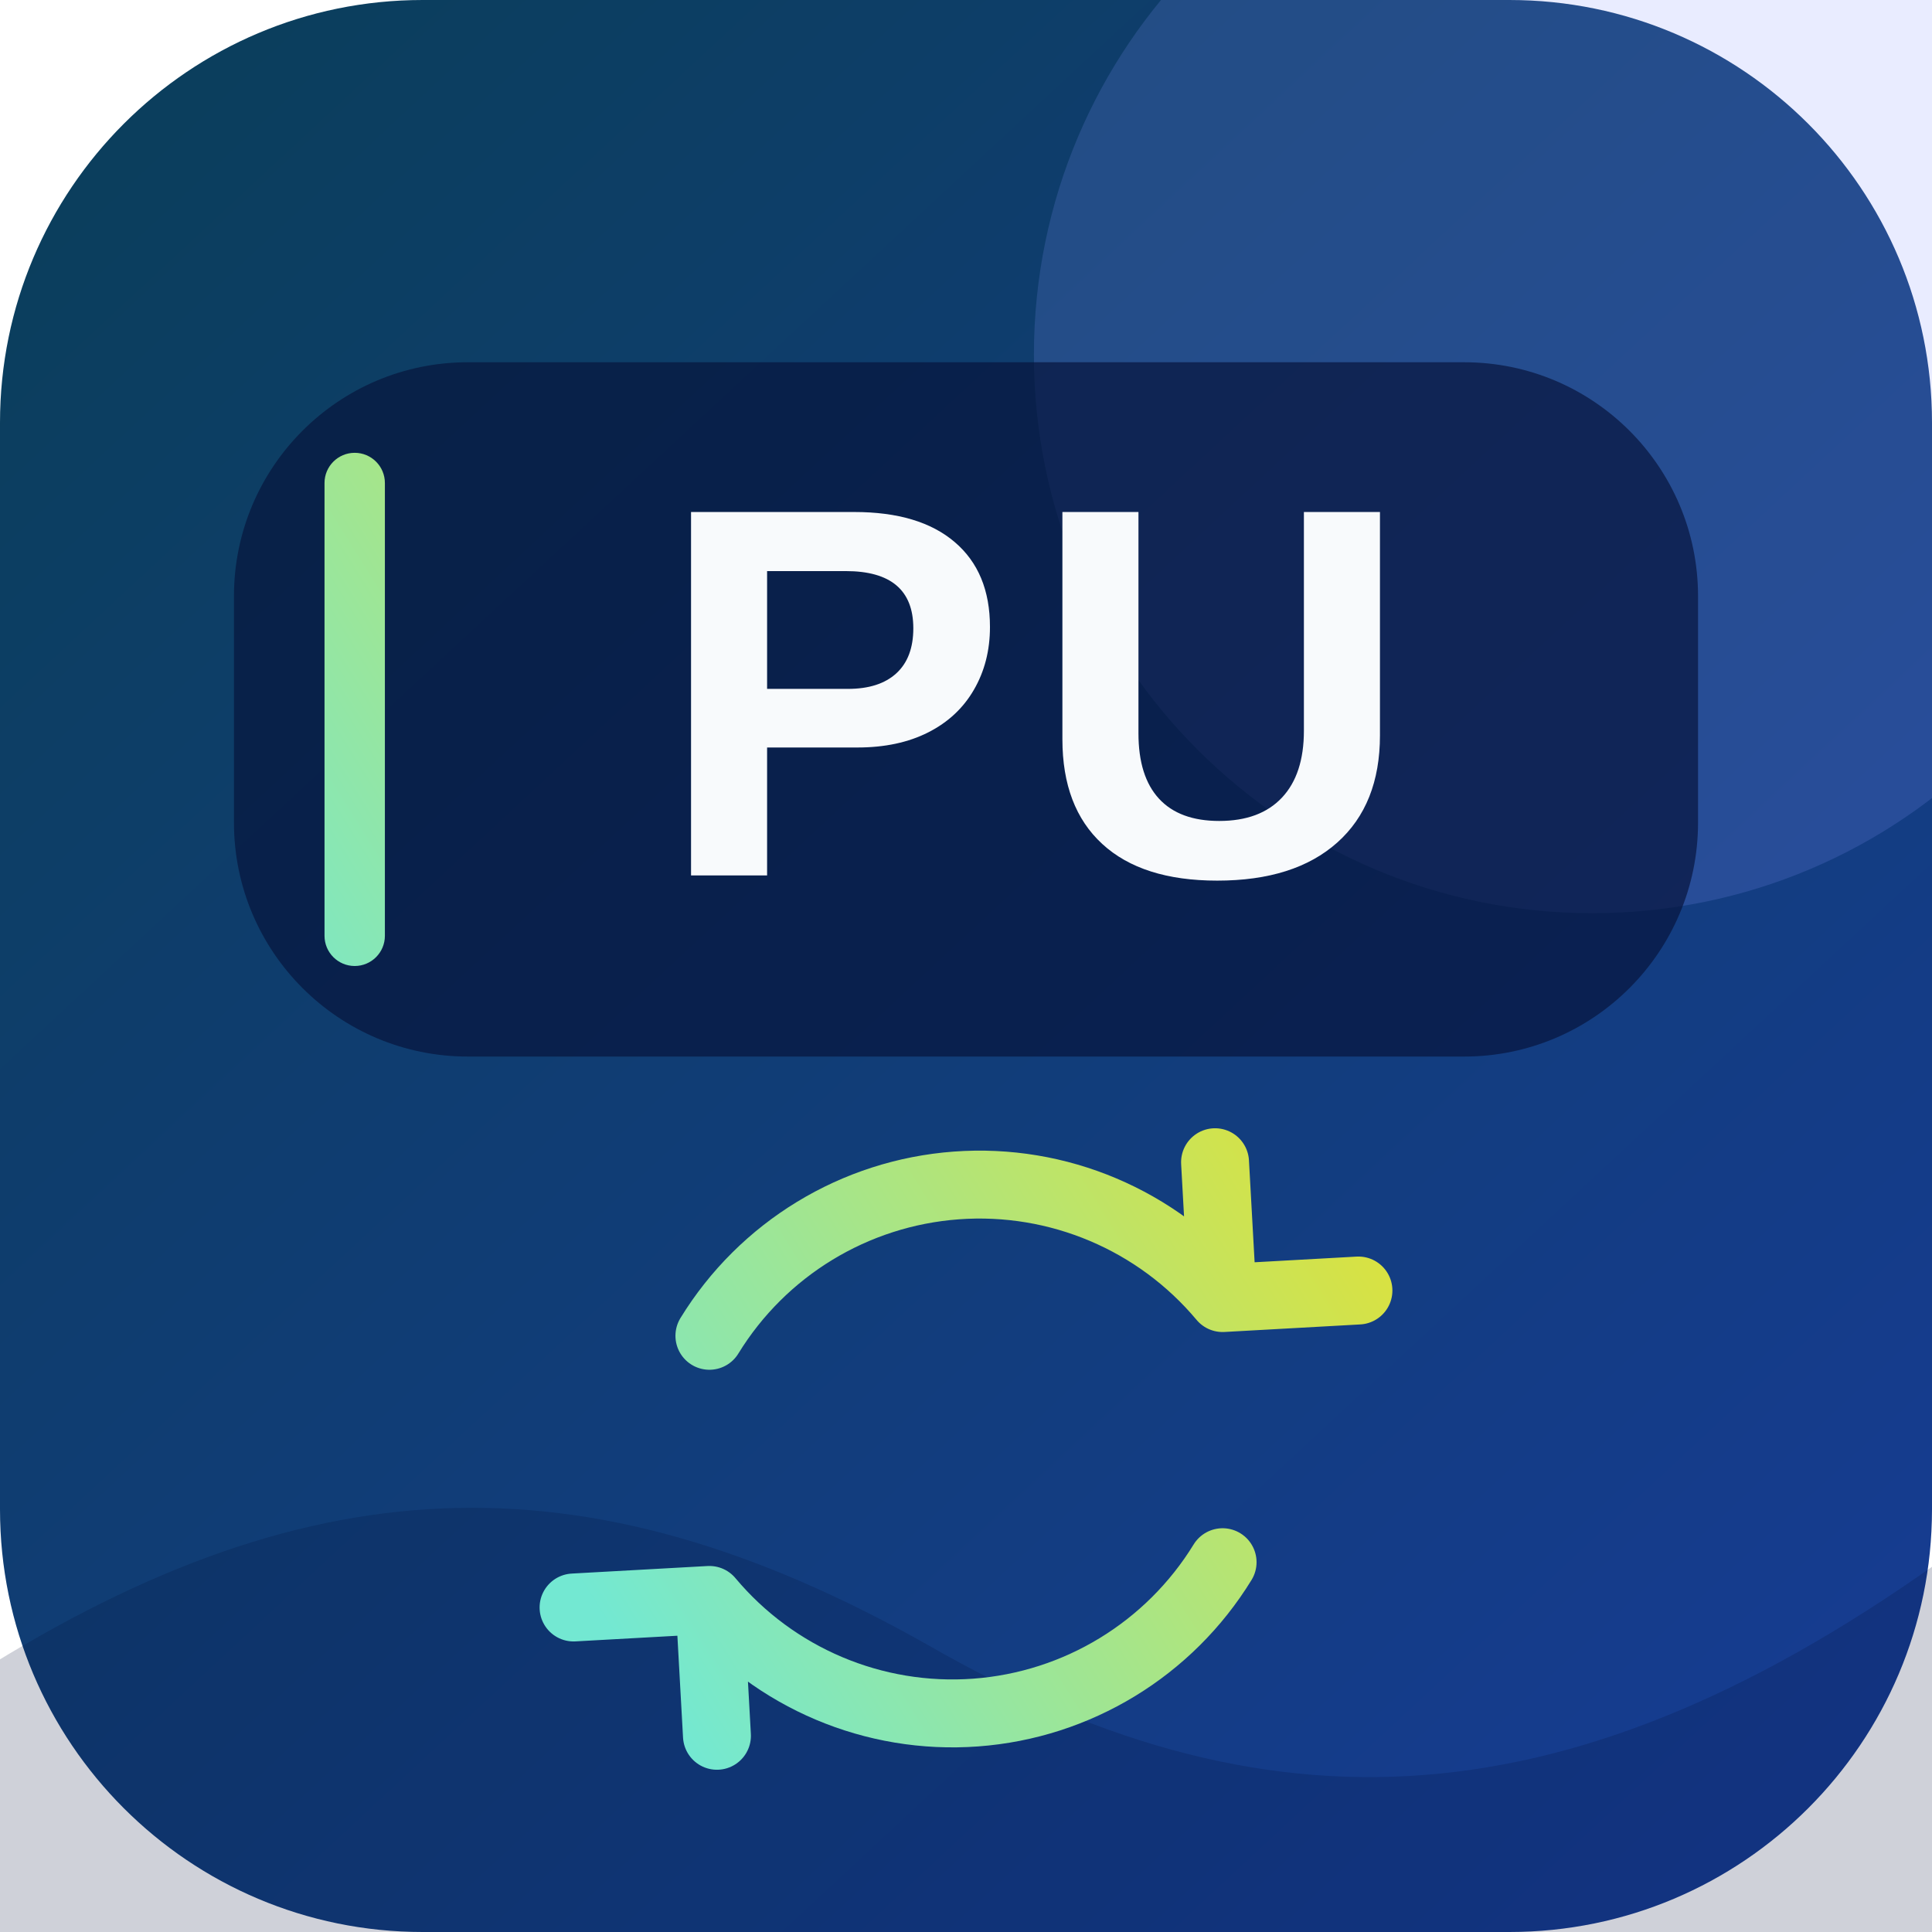
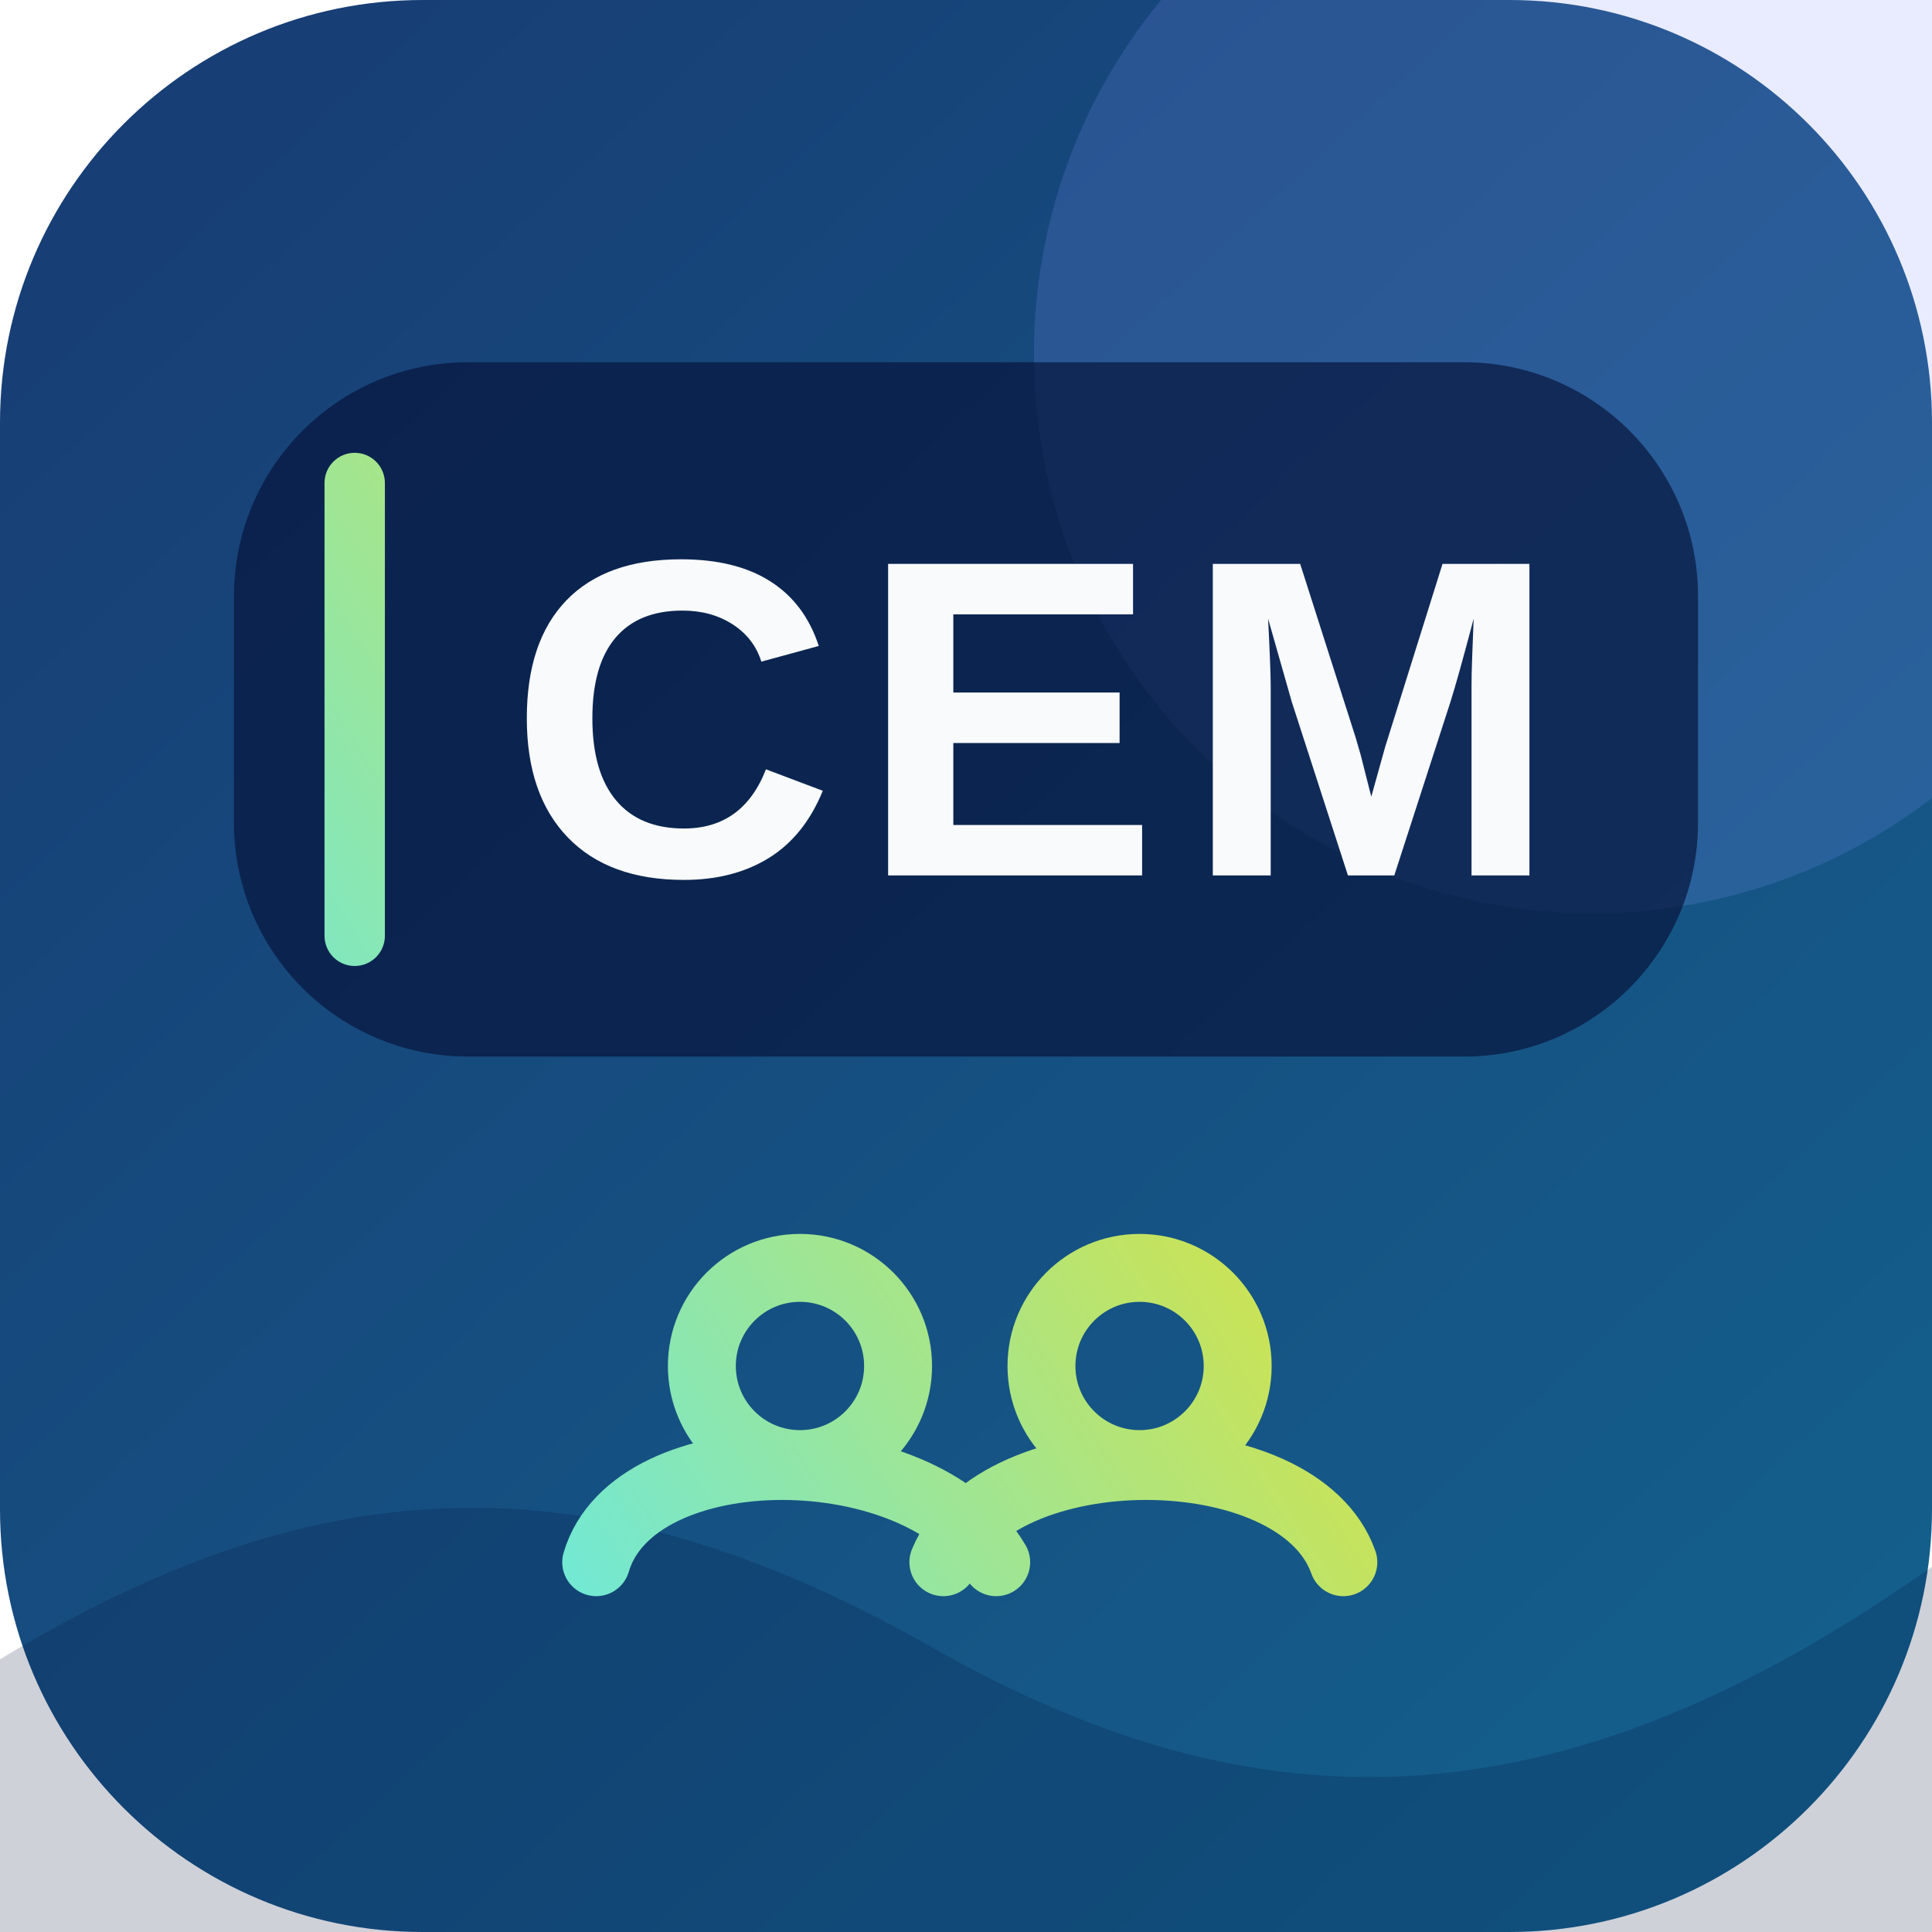
<svg xmlns="http://www.w3.org/2000/svg" viewBox="0 0 256 256" role="img" aria-labelledby="title desc">
  <defs>
    <linearGradient id="background" x1="23" y1="15" x2="233" y2="241" gradientUnits="userSpaceOnUse">
-       <stop stop-color="#0B3E5D" />
-       <stop offset="1" stop-color="#163C91" />
+       <stop stop-color="#173E75" />
+       <stop offset="1" stop-color="#145F8C" />
    </linearGradient>
    <linearGradient id="accent" x1="82" y1="218" x2="178" y2="158" gradientUnits="userSpaceOnUse">
      <stop stop-color="#73E8D2" />
      <stop offset="1" stop-color="#D9E241" />
    </linearGradient>
  </defs>
  <rect width="256" height="256" rx="56" fill="url(#background)" />
  <circle cx="211" cy="47" r="74" fill="#8496FF" opacity=".18" />
  <path d="M-5 223c45-29 82-31 128-5 47 27 88 23 138-14v62H-5Z" fill="#020B35" opacity=".19" />
  <rect x="31" y="48" width="194" height="92" rx="31" fill="#07143C" fill-opacity=".68" />
  <rect x="43" y="60" width="8" height="68" rx="4" fill="url(#accent)" />
-   <text x="137" y="116" fill="#F8FAFC" font-family="Arial, Helvetica, sans-serif" font-size="70" font-weight="800" letter-spacing="3" text-anchor="middle">PU</text>
-   <path d="M94 177a42 42 0 0 1 68-5m0 0-1-18m1 18 18-1M162 207a42 42 0 0 1-68 5m0 0 1 18m-1-18-18 1" fill="none" stroke="url(#accent)" stroke-linecap="round" stroke-linejoin="round" stroke-width="9" />
+   <text x="137" y="116" fill="#F8FAFC" font-family="Arial, Helvetica, sans-serif" font-size="60" font-weight="800" letter-spacing="3" text-anchor="middle">CEM</text>
+   <g fill="none" stroke="url(#accent)" stroke-linecap="round" stroke-width="9">
+     <circle cx="106" cy="181" r="13" />
+     <circle cx="151" cy="181" r="13" />
+     <path d="M79 207c5-17 43-17 53 0M125 207c7-17 47-17 53 0" />
+   </g>
</svg>
